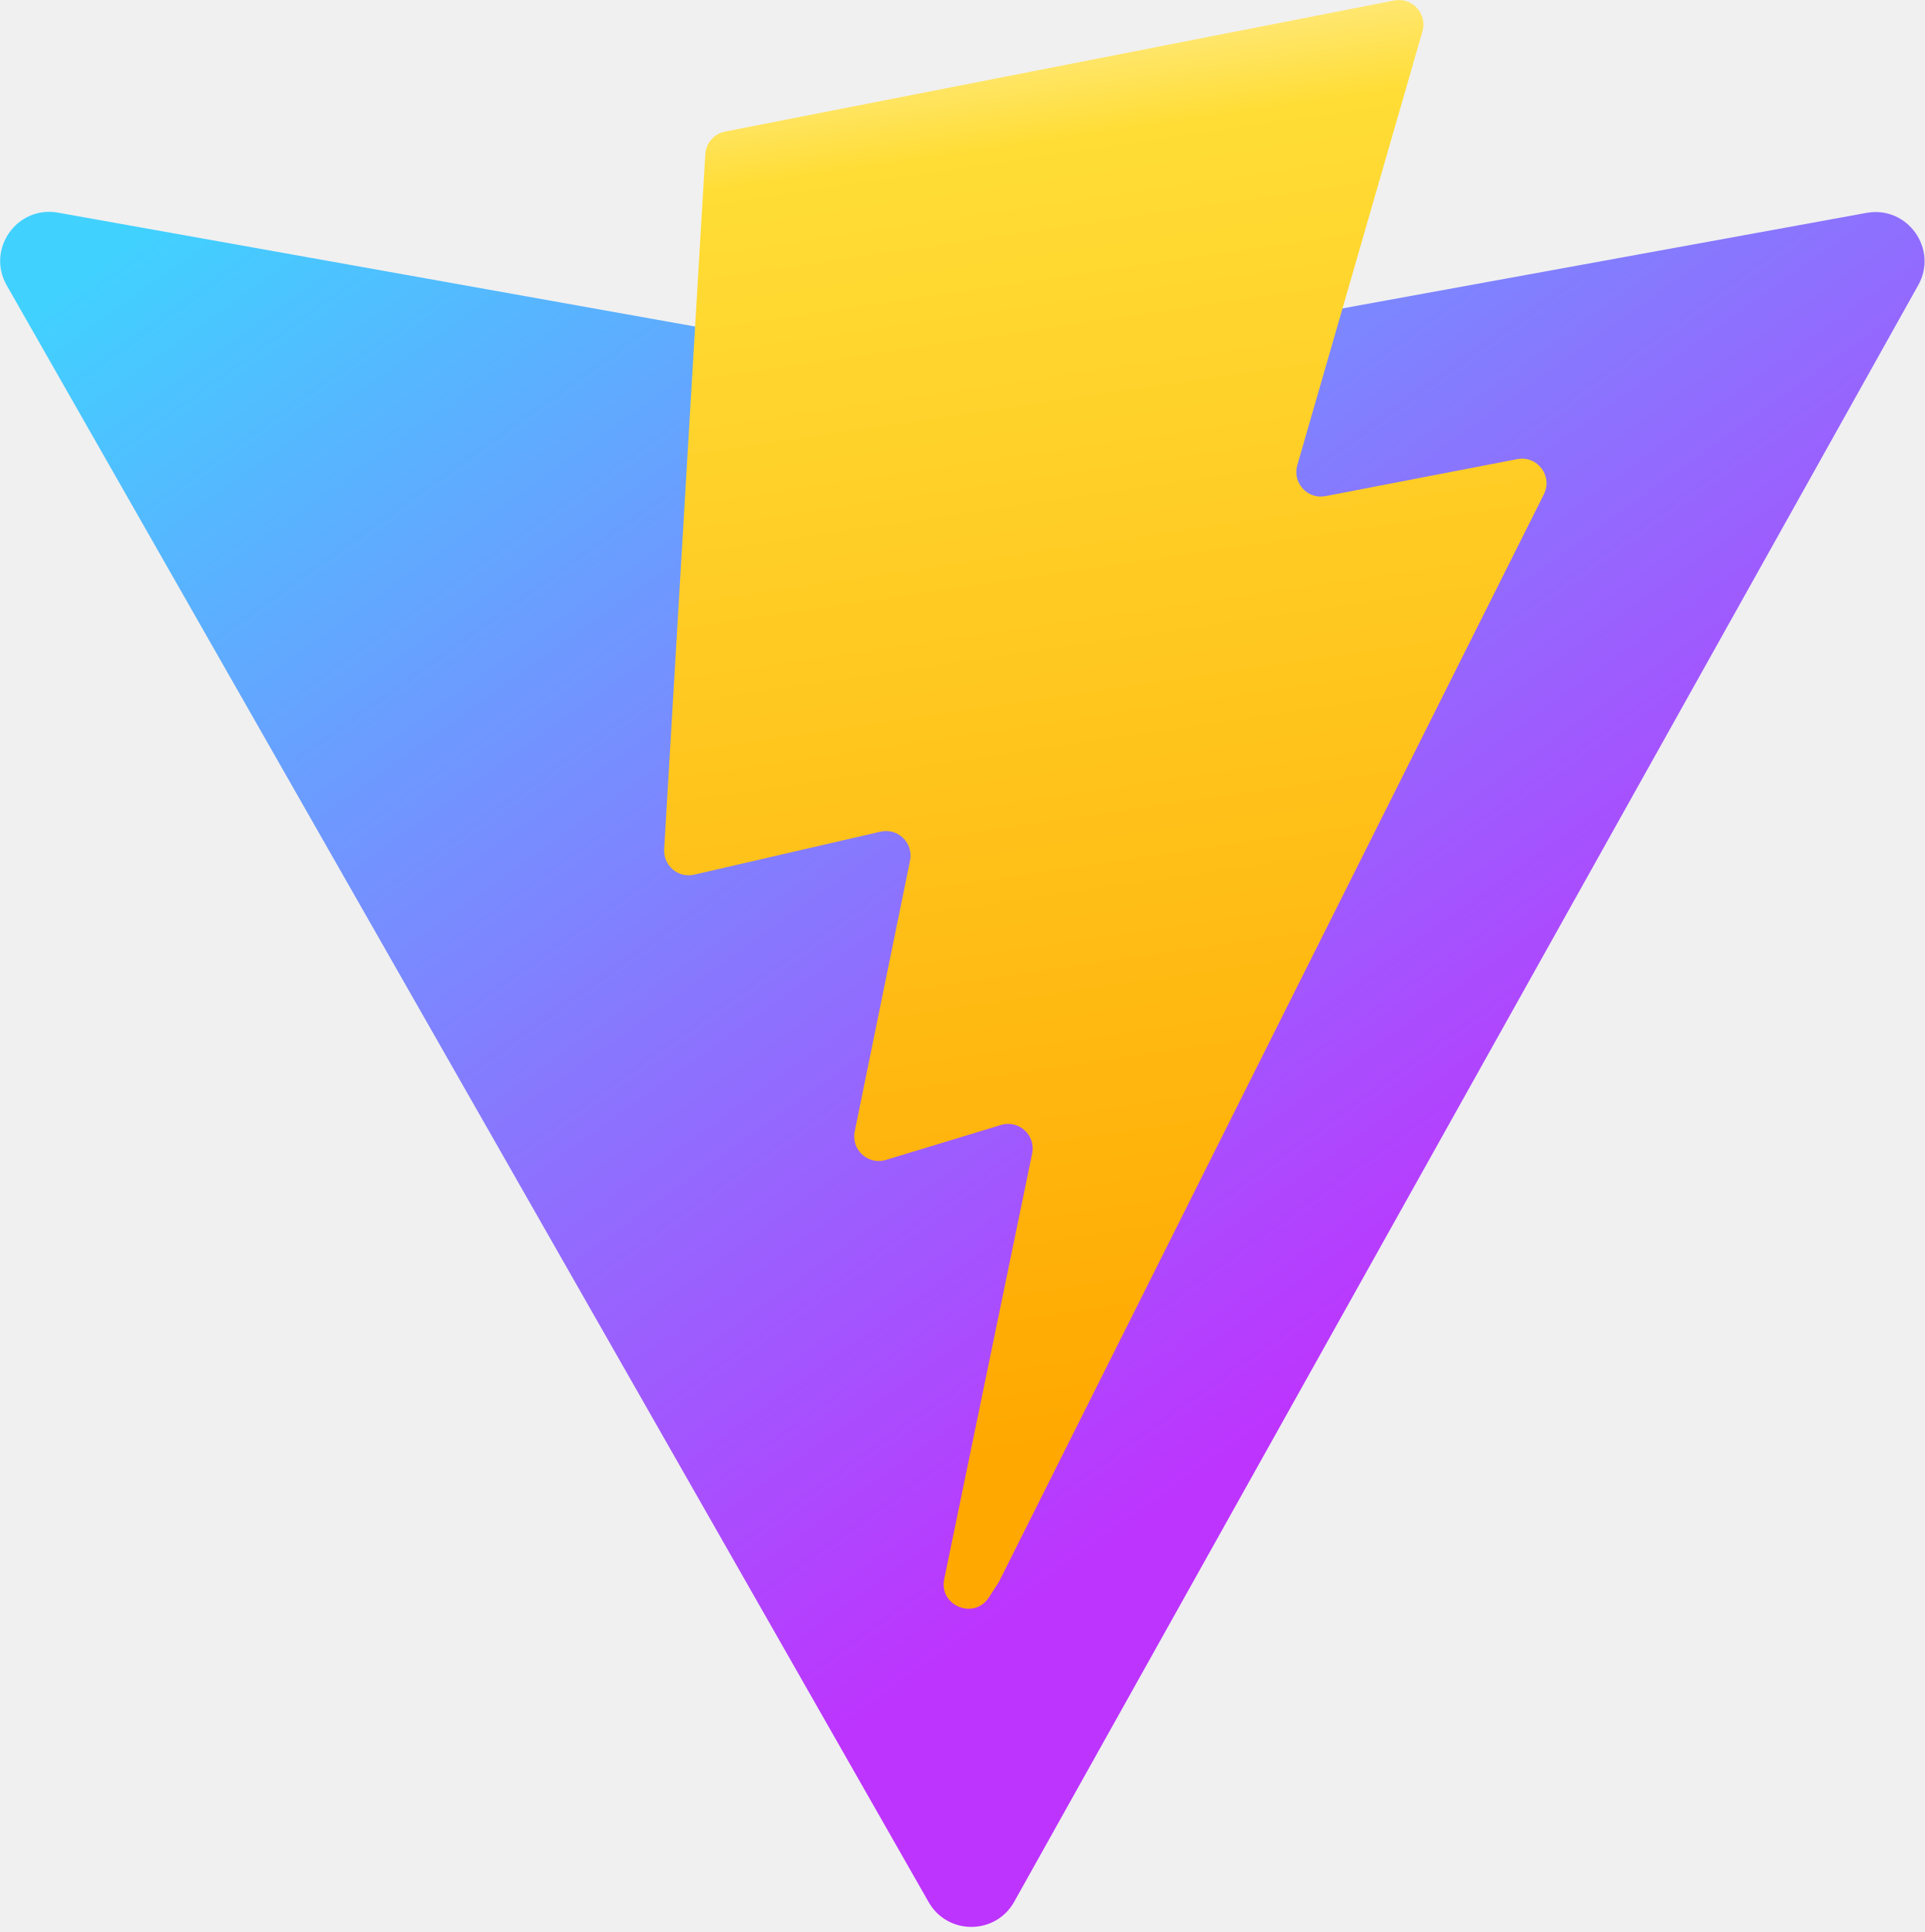
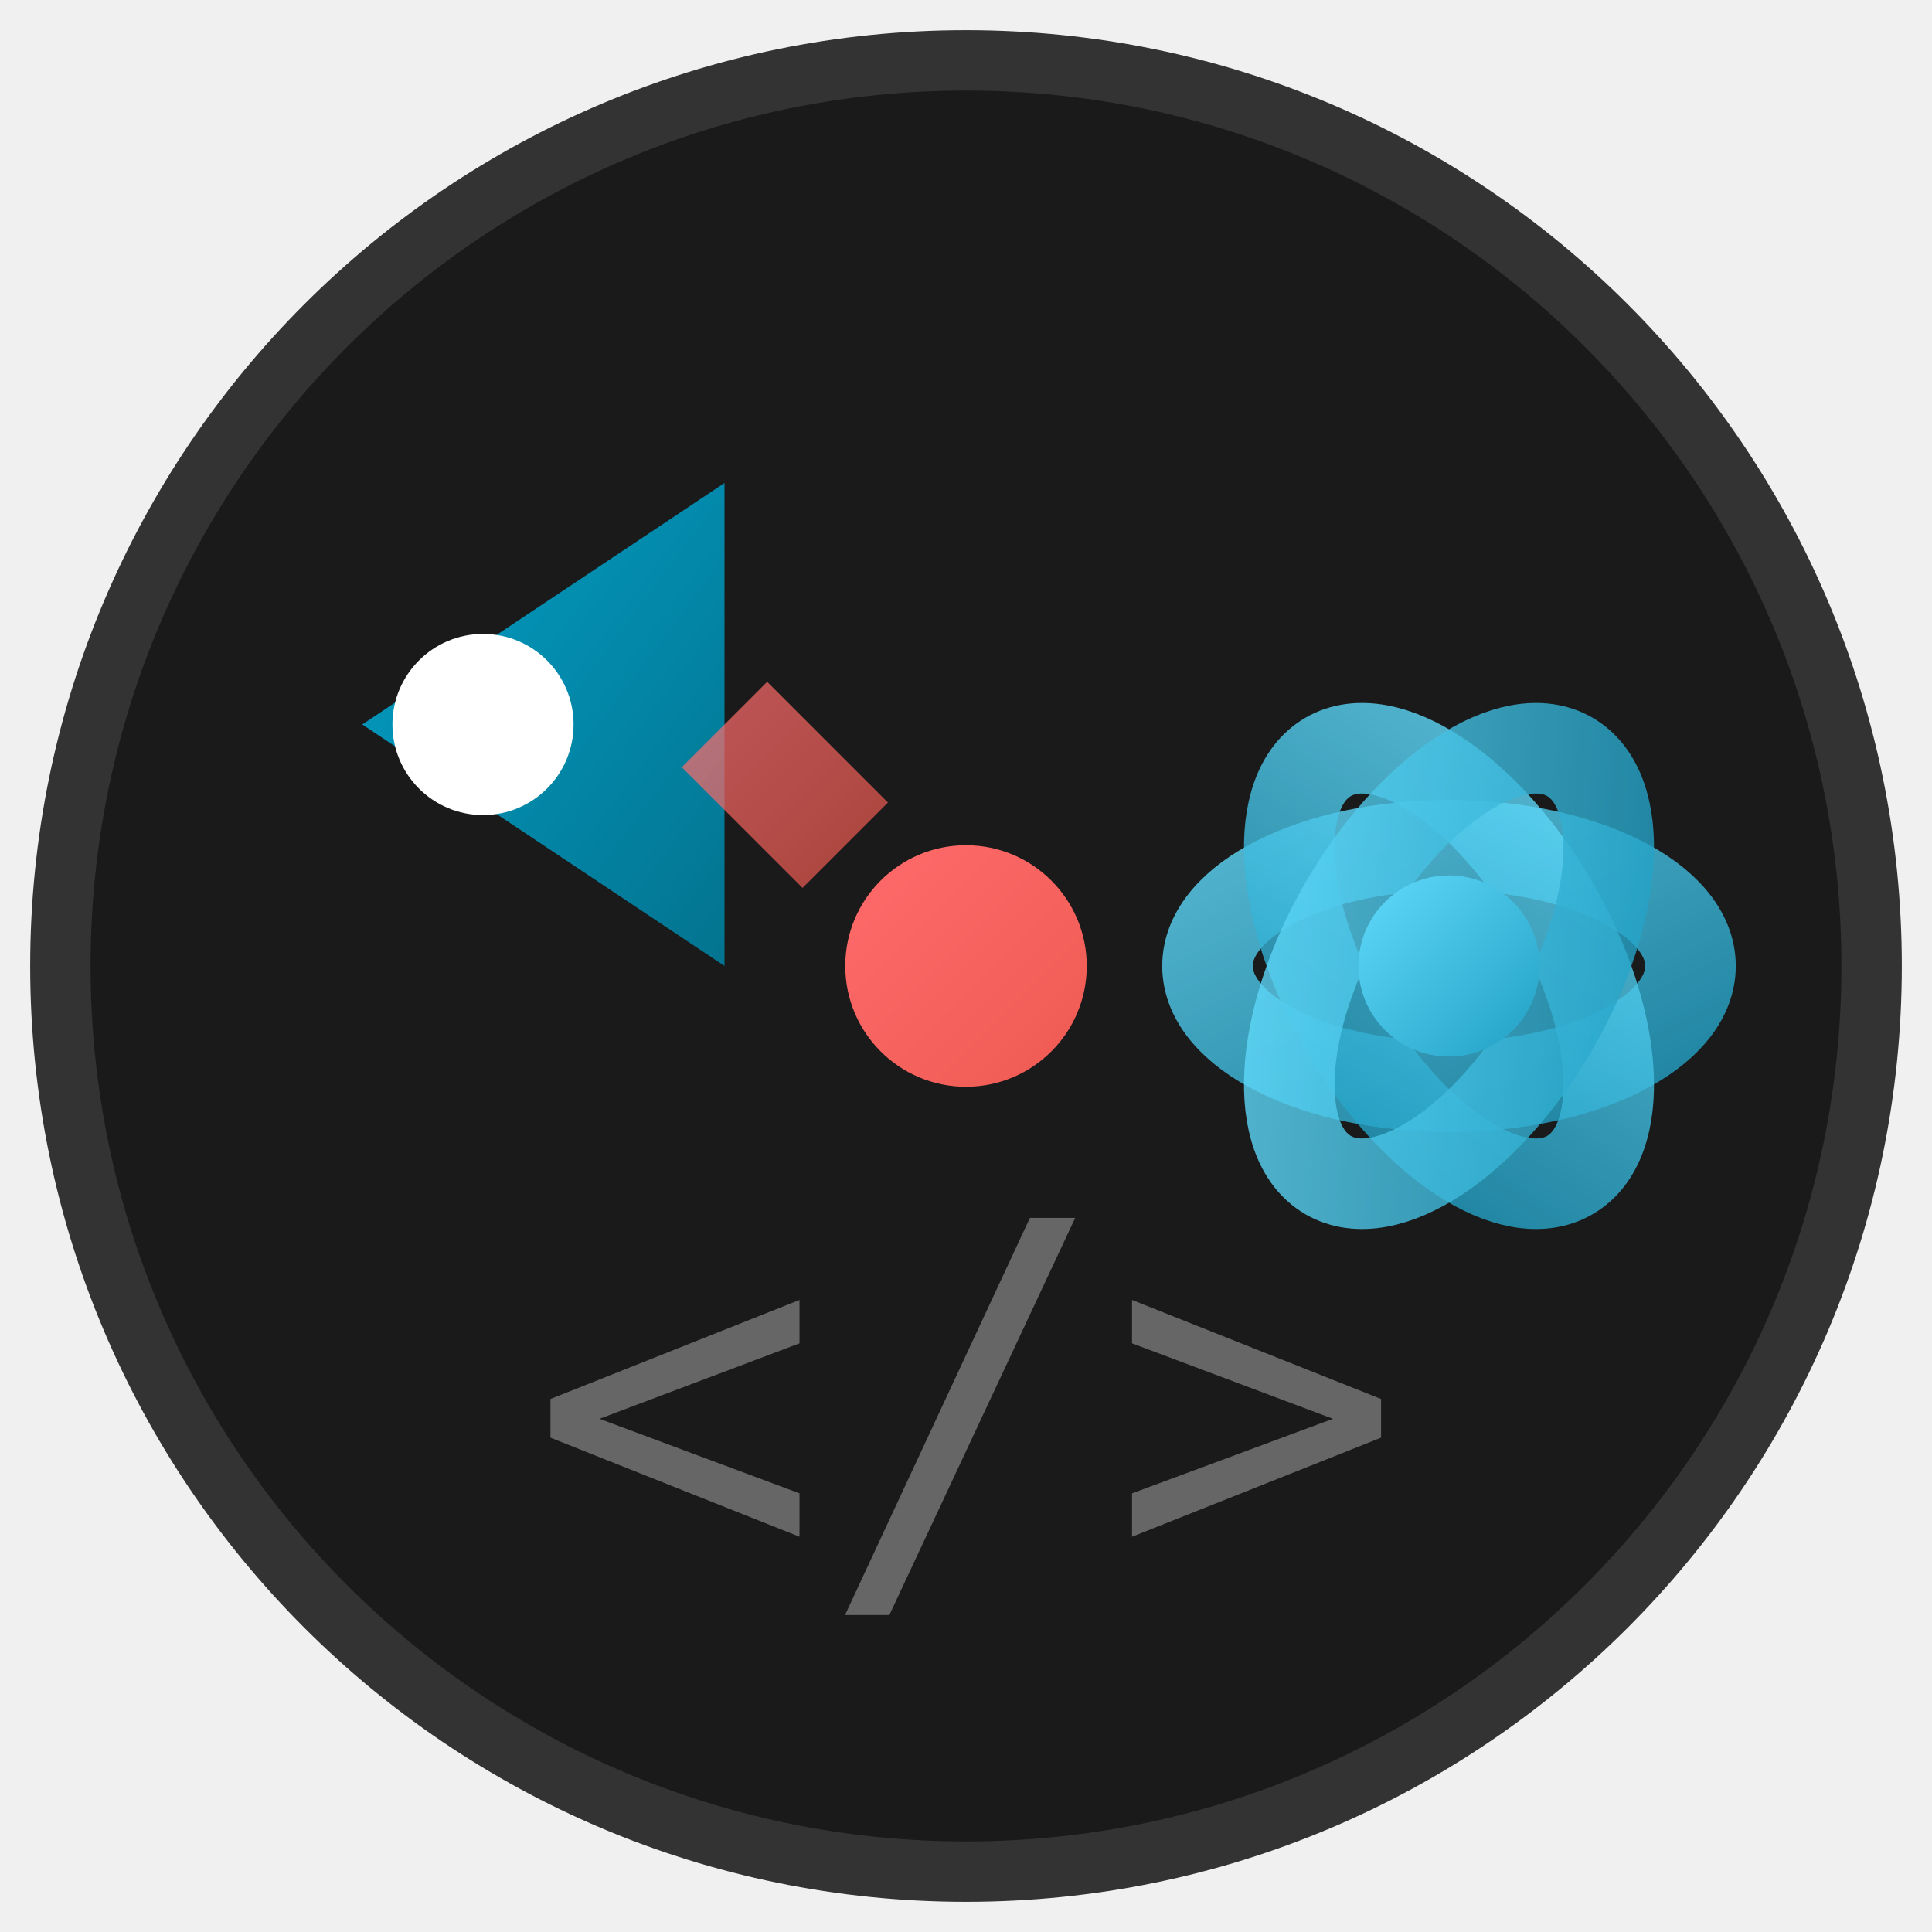
- <svg xmlns="http://www.w3.org/2000/svg" aria-hidden="true" role="img" class="iconify iconify--logos" width="31.88" height="32" preserveAspectRatio="xMidYMid meet" viewBox="0 0 256 257">
+ <svg xmlns="http://www.w3.org/2000/svg" width="32" height="32" viewBox="0 0 32 32">
  <defs>
-     <linearGradient id="IconifyId1813088fe1fbc01fb466" x1="-.828%" x2="57.636%" y1="7.652%" y2="78.411%">
-       <stop offset="0%" stop-color="#41D1FF" />
-       <stop offset="100%" stop-color="#BD34FE" />
+     <linearGradient id="goGradient" x1="0%" y1="0%" x2="100%" y2="100%">
+       <stop offset="0%" stop-color="#00ADD8" />
+       <stop offset="100%" stop-color="#007D9C" />
    </linearGradient>
-     <linearGradient id="IconifyId1813088fe1fbc01fb467" x1="43.376%" x2="50.316%" y1="2.242%" y2="89.03%">
-       <stop offset="0%" stop-color="#FFEA83" />
-       <stop offset="8.333%" stop-color="#FFDD35" />
-       <stop offset="100%" stop-color="#FFA800" />
+     <linearGradient id="reactGradient" x1="0%" y1="0%" x2="100%" y2="100%">
+       <stop offset="0%" stop-color="#61DAFB" />
+       <stop offset="100%" stop-color="#21A0C4" />
+     </linearGradient>
+     <linearGradient id="centerGradient" x1="0%" y1="0%" x2="100%" y2="100%">
+       <stop offset="0%" stop-color="#FF6B6B" />
+       <stop offset="100%" stop-color="#EE5A52" />
    </linearGradient>
  </defs>
-   <path fill="url(#IconifyId1813088fe1fbc01fb466)" d="M255.153 37.938L134.897 252.976c-2.483 4.44-8.862 4.466-11.382.048L.875 37.958c-2.746-4.814 1.371-10.646 6.827-9.67l120.385 21.517a6.537 6.537 0 0 0 2.322-.004l117.867-21.483c5.438-.991 9.574 4.796 6.877 9.62Z" />
-   <path fill="url(#IconifyId1813088fe1fbc01fb467)" d="M185.432.063L96.44 17.501a3.268 3.268 0 0 0-2.634 3.014l-5.474 92.456a3.268 3.268 0 0 0 3.997 3.378l24.777-5.718c2.318-.535 4.413 1.507 3.936 3.838l-7.361 36.047c-.495 2.426 1.782 4.5 4.151 3.78l15.304-4.649c2.372-.72 4.652 1.36 4.15 3.788l-11.698 56.621c-.732 3.542 3.979 5.473 5.943 2.437l1.313-2.028l72.516-144.72c1.215-2.423-.88-5.186-3.54-4.672l-25.505 4.922c-2.396.462-4.435-1.77-3.759-4.114l16.646-57.705c.677-2.35-1.37-4.583-3.769-4.113Z" />
+   <circle cx="16" cy="16" r="15" fill="#1a1a1a" stroke="#333" stroke-width="1" />
+   <path d="M6 12 L12 8 L12 16 Z" fill="url(#goGradient)" opacity="0.9" />
+   <circle cx="8" cy="12" r="1.5" fill="#ffffff" />
+   <ellipse cx="24" cy="16" rx="4" ry="2" fill="none" stroke="url(#reactGradient)" stroke-width="1.5" opacity="0.8" />
+   <ellipse cx="24" cy="16" rx="4" ry="2" fill="none" stroke="url(#reactGradient)" stroke-width="1.5" opacity="0.8" transform="rotate(60 24 16)" />
+   <ellipse cx="24" cy="16" rx="4" ry="2" fill="none" stroke="url(#reactGradient)" stroke-width="1.5" opacity="0.8" transform="rotate(-60 24 16)" />
+   <circle cx="24" cy="16" r="1.5" fill="url(#reactGradient)" />
+   <circle cx="16" cy="16" r="2" fill="url(#centerGradient)" />
+   <line x1="12" y1="12" x2="14" y2="14" stroke="url(#centerGradient)" stroke-width="2" opacity="0.7" />
+   <line x1="18" y1="16" x2="20" y2="16" stroke="url(#centerGradient)" stroke-width="2" opacity="0.7" />
+   <text x="16" y="26" font-family="monospace" font-size="8" fill="#666" text-anchor="middle">&lt;/&gt;</text>
</svg>
